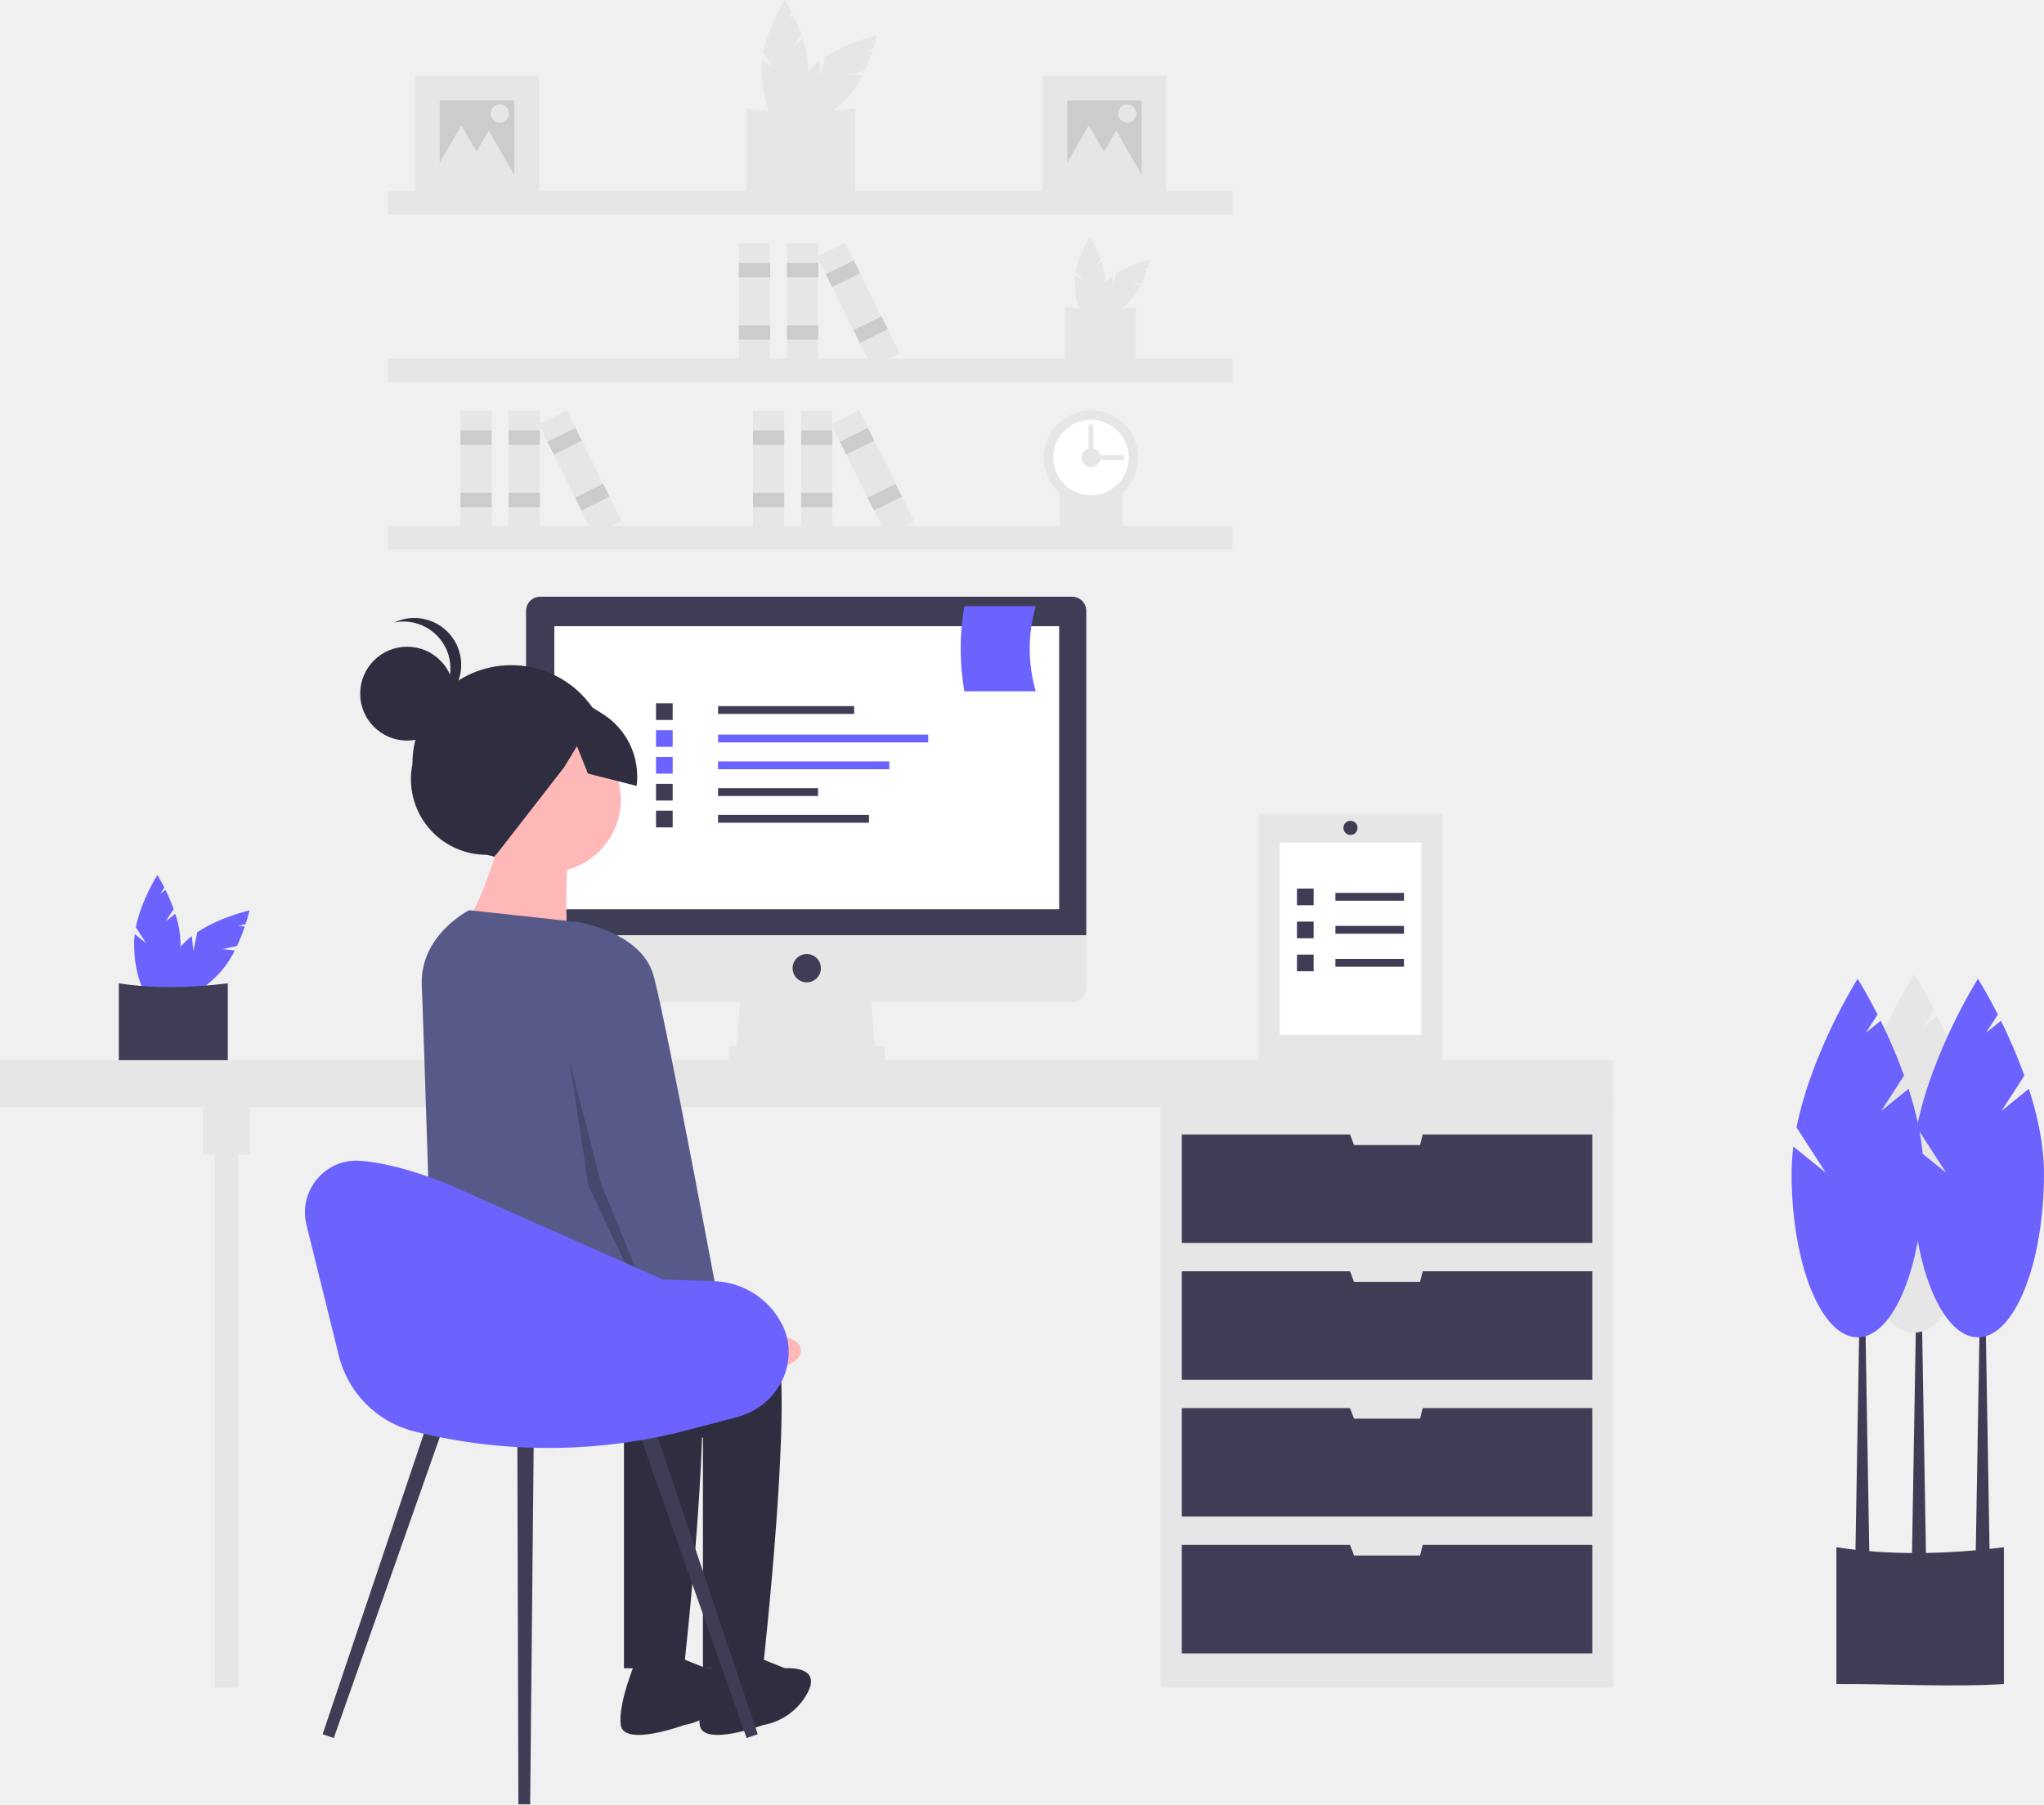
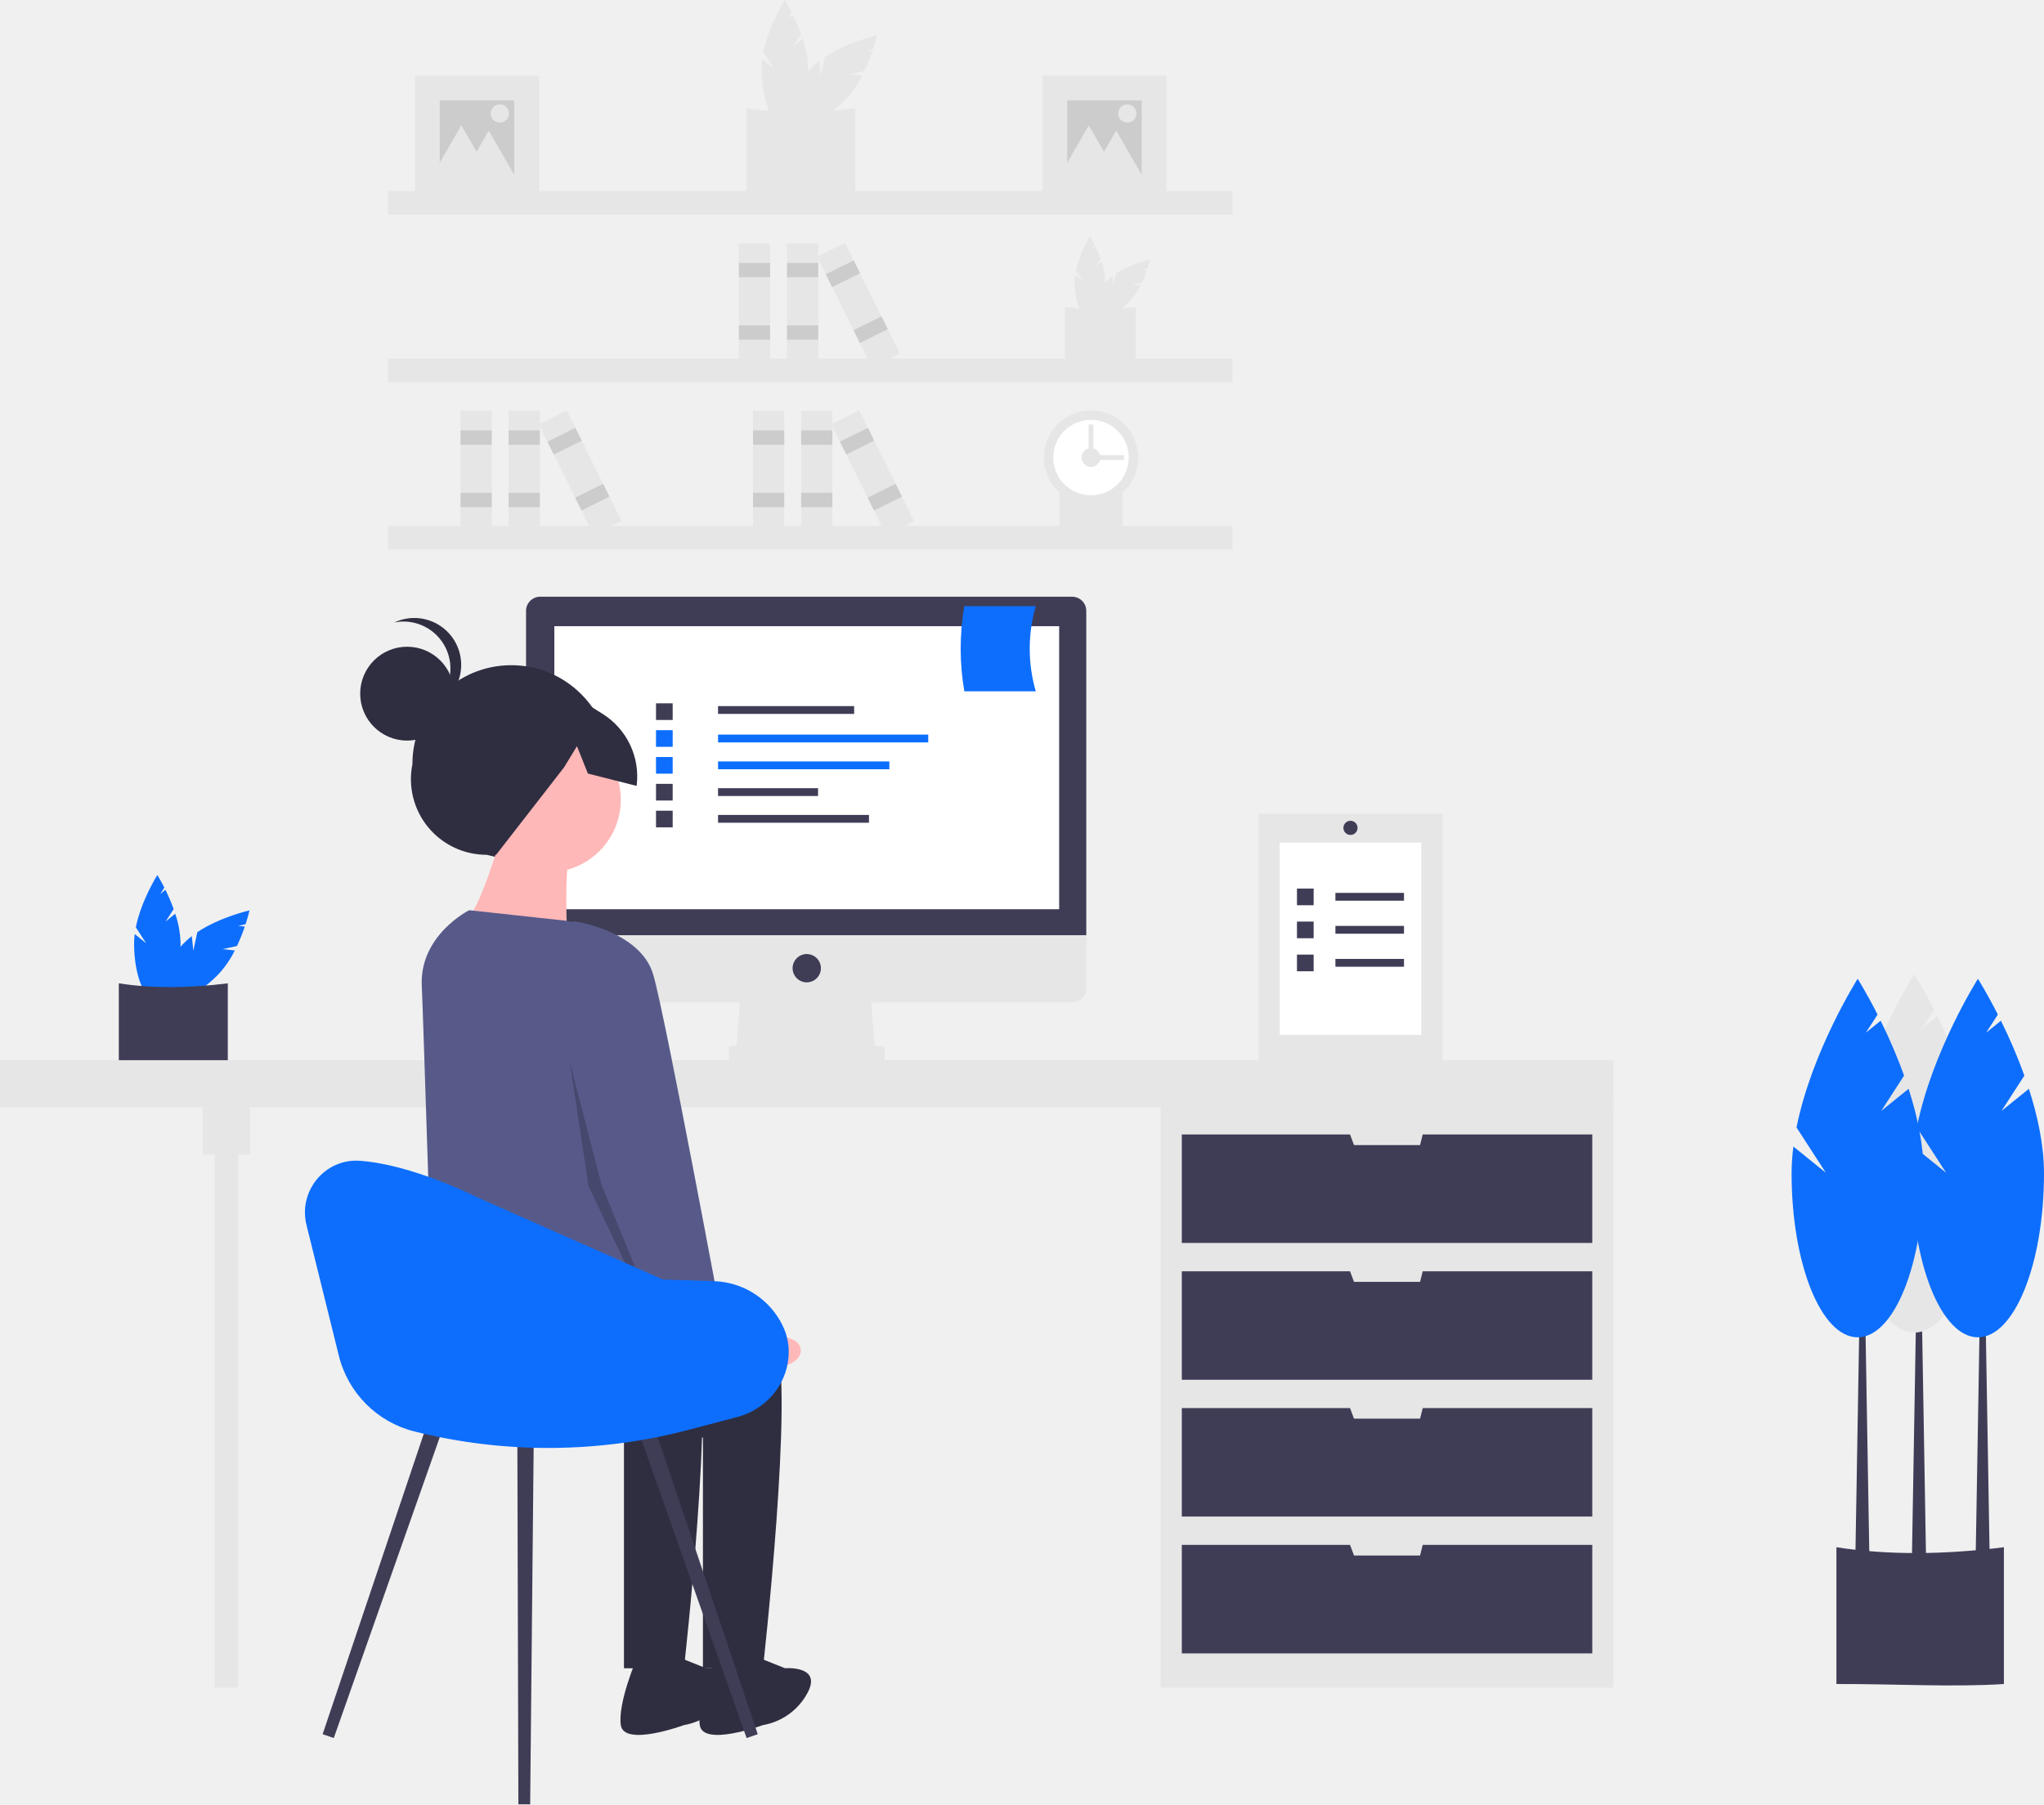
- <svg xmlns="http://www.w3.org/2000/svg" id="ea61258a-e793-48f7-8624-3c5ca462ffd9" data-name="Layer 1" width="882.346" height="778.999" viewBox="0 0 882.346 778.999">
+ <svg xmlns="http://www.w3.org/2000/svg" data-name="Layer 1" width="882.346" height="778.999" viewBox="0 0 882.346 778.999">
  <path d="M501.189,80.561l3.47-5.362a80.387,80.387,0,0,0-3.56-8.333l-2.244,1.812,1.776-2.745c-1.693-3.333-3.025-5.432-3.025-5.432s-6.958,10.965-9.283,22.575l4.452,6.881-4.929-3.981a32.522,32.522,0,0,0-.27,4.078c0,13.75,4.491,24.896,10.03,24.896s10.03-11.146,10.03-24.896a42.818,42.818,0,0,0-2.295-12.847Z" transform="translate(-158.8268 -60.50072)" fill="#e6e6e6" />
  <path d="M525.747,92.481l6.245-1.338a80.386,80.386,0,0,0,3.375-8.409l-2.868-.305,3.197-.685c1.159-3.554,1.702-5.98,1.702-5.98s-12.674,2.833-22.527,9.399l-1.717,8.014-.67-6.3a32.524,32.524,0,0,0-3.075,2.693c-9.722,9.722-14.429,20.779-10.512,24.696s14.974-.789,24.696-10.512a42.818,42.818,0,0,0,7.462-10.707Z" transform="translate(-158.8268 -60.50072)" fill="#e6e6e6" />
  <path d="M528.028,145.685c-14.481.926-30.26-.054-47.046,0V107.253c14.791,2.303,30.565,2.066,47.046,0Z" transform="translate(-158.8268 -60.50072)" fill="#e6e6e6" />
  <path d="M631.628,175.652l2.263-3.497a52.424,52.424,0,0,0-2.321-5.434l-1.463,1.182,1.158-1.79c-1.104-2.173-1.973-3.543-1.973-3.543a50.241,50.241,0,0,0-6.054,14.722l2.903,4.487-3.214-2.596a21.21,21.21,0,0,0-.176,2.66c0,8.967,2.928,16.236,6.541,16.236s6.541-7.269,6.541-16.236a27.923,27.923,0,0,0-1.496-8.378Z" transform="translate(-158.8268 -60.50072)" fill="#e6e6e6" />
  <path d="M647.644,183.426l4.073-.873a52.421,52.421,0,0,0,2.201-5.484l-1.87-.199,2.085-.447c.756-2.317,1.11-3.9,1.11-3.9a50.241,50.241,0,0,0-14.691,6.129l-1.12,5.226-.437-4.109a21.208,21.208,0,0,0-2.005,1.756c-6.34,6.34-9.41,13.551-6.855,16.105s9.765-.515,16.105-6.855a27.923,27.923,0,0,0,4.866-6.982Z" transform="translate(-158.8268 -60.50072)" fill="#e6e6e6" />
  <path d="M649.131,218.122c-9.444.604-19.734-.035-30.681,0v-25.063a110.584,110.584,0,0,0,30.681,0Z" transform="translate(-158.8268 -60.50072)" fill="#e6e6e6" />
  <path d="M643.3,292.399c-8.339.533-17.425-.031-27.091,0V270.268a97.647,97.647,0,0,0,27.091,0Z" transform="translate(-158.8268 -60.50072)" fill="#e6e6e6" />
  <rect x="167.508" y="82.481" width="364.547" height="10.183" fill="#e6e6e6" />
  <rect x="167.508" y="154.78" width="364.547" height="10.183" fill="#e6e6e6" />
  <rect x="167.508" y="227.078" width="364.547" height="10.183" fill="#e6e6e6" />
  <circle cx="470.958" cy="197.548" r="20.366" fill="#e6e6e6" />
  <circle cx="470.958" cy="197.548" r="16.293" fill="#fff" />
  <circle cx="470.958" cy="197.548" r="4.073" fill="#e6e6e6" />
  <rect x="634.876" y="249.902" width="2.037" height="16.293" transform="translate(735.1164 -438.3468) rotate(90)" fill="#e6e6e6" />
  <rect x="628.767" y="243.793" width="2.037" height="16.293" transform="translate(1100.743 443.3769) rotate(180)" fill="#e6e6e6" />
  <rect x="339.725" y="105.104" width="13.475" height="53.339" fill="#e6e6e6" />
  <rect x="339.725" y="113.526" width="13.475" height="6.176" fill="#ccc" />
  <rect x="339.725" y="140.476" width="13.475" height="6.176" fill="#ccc" />
  <rect x="318.951" y="105.104" width="13.475" height="53.339" fill="#e6e6e6" />
  <rect x="318.951" y="113.526" width="13.475" height="6.176" fill="#ccc" />
  <rect x="318.951" y="140.476" width="13.475" height="6.176" fill="#ccc" />
  <rect x="522.695" y="165.605" width="13.475" height="53.339" transform="translate(-189.1714 194.3656) rotate(-26.3396)" fill="#e6e6e6" />
  <rect x="515.969" y="175.601" width="13.475" height="6.176" transform="translate(-183.8419 189.9708) rotate(-26.3396)" fill="#ccc" />
  <rect x="527.926" y="199.753" width="13.475" height="6.176" transform="translate(-193.3166 197.7837) rotate(-26.3396)" fill="#ccc" />
  <rect x="219.567" y="177.403" width="13.475" height="53.339" fill="#e6e6e6" />
  <rect x="219.567" y="185.825" width="13.475" height="6.176" fill="#ccc" />
  <rect x="219.567" y="212.775" width="13.475" height="6.176" fill="#ccc" />
  <rect x="198.793" y="177.403" width="13.475" height="53.339" fill="#e6e6e6" />
  <rect x="198.793" y="185.825" width="13.475" height="6.176" fill="#ccc" />
  <rect x="198.793" y="212.775" width="13.475" height="6.176" fill="#ccc" />
  <rect x="402.537" y="237.903" width="13.475" height="53.339" transform="translate(-233.7244 148.5586) rotate(-26.3396)" fill="#e6e6e6" />
  <rect x="395.811" y="247.899" width="13.475" height="6.176" transform="translate(-228.3949 144.1638) rotate(-26.3396)" fill="#ccc" />
  <rect x="407.769" y="272.051" width="13.475" height="6.176" transform="translate(-237.8696 151.9768) rotate(-26.3396)" fill="#ccc" />
  <rect x="345.835" y="177.403" width="13.475" height="53.339" fill="#e6e6e6" />
  <rect x="345.835" y="185.825" width="13.475" height="6.176" fill="#ccc" />
  <rect x="345.835" y="212.775" width="13.475" height="6.176" fill="#ccc" />
  <rect x="325.061" y="177.403" width="13.475" height="53.339" fill="#e6e6e6" />
  <rect x="325.061" y="185.825" width="13.475" height="6.176" fill="#ccc" />
  <rect x="325.061" y="212.775" width="13.475" height="6.176" fill="#ccc" />
  <rect x="528.805" y="237.903" width="13.475" height="53.339" transform="translate(-220.6153 204.5824) rotate(-26.3396)" fill="#e6e6e6" />
  <rect x="522.079" y="247.899" width="13.475" height="6.176" transform="translate(-215.2858 200.1876) rotate(-26.3396)" fill="#ccc" />
  <rect x="534.036" y="272.051" width="13.475" height="6.176" transform="translate(-224.7604 208.0006) rotate(-26.3396)" fill="#ccc" />
  <rect x="449.987" y="32.646" width="53.556" height="53.556" fill="#e6e6e6" />
  <rect x="460.699" y="43.357" width="32.134" height="32.134" fill="#ccc" />
  <polygon points="470 54.143 476.814 65.944 483.627 77.745 470 77.745 456.373 77.745 463.187 65.944 470 54.143" fill="#e6e6e6" />
  <polygon points="481.839 56.398 488.653 68.199 495.466 80 481.839 80 468.212 80 475.026 68.199 481.839 56.398" fill="#e6e6e6" />
  <circle cx="486.631" cy="48.994" r="3.946" fill="#e6e6e6" />
  <rect x="179.123" y="32.646" width="53.556" height="53.556" fill="#e6e6e6" />
  <rect x="189.834" y="43.357" width="32.134" height="32.134" fill="#ccc" />
  <polygon points="199.136 54.143 205.949 65.944 212.763 77.745 199.136 77.745 185.509 77.745 192.322 65.944 199.136 54.143" fill="#e6e6e6" />
  <polygon points="210.975 56.398 217.788 68.199 224.601 80 210.975 80 197.348 80 204.161 68.199 210.975 56.398" fill="#e6e6e6" />
  <circle cx="215.766" cy="48.994" r="3.946" fill="#e6e6e6" />
-   <path d="M230.324,458.345l3.47-5.362a80.387,80.387,0,0,0-3.56-8.333l-2.244,1.812,1.776-2.745c-1.693-3.333-3.025-5.432-3.025-5.432s-6.958,10.965-9.283,22.575l4.452,6.881-4.929-3.981a32.524,32.524,0,0,0-.27,4.078c0,13.75,4.491,24.896,10.03,24.896s10.03-11.146,10.03-24.896a42.818,42.818,0,0,0-2.295-12.847Z" transform="translate(-158.8268 -60.50072)" fill="#6c63ff" />
-   <path d="M254.882,470.266l6.245-1.338a80.386,80.386,0,0,0,3.375-8.409l-2.868-.305,3.197-.685c1.159-3.554,1.702-5.98,1.702-5.98s-12.674,2.833-22.527,9.399l-1.717,8.014-.67-6.3a32.524,32.524,0,0,0-3.075,2.693c-9.722,9.722-14.429,20.779-10.512,24.696s14.974-.789,24.696-10.512a42.818,42.818,0,0,0,7.462-10.707Z" transform="translate(-158.8268 -60.50072)" fill="#6c63ff" />
+   <path d="M230.324,458.345l3.47-5.362a80.387,80.387,0,0,0-3.56-8.333l-2.244,1.812,1.776-2.745c-1.693-3.333-3.025-5.432-3.025-5.432s-6.958,10.965-9.283,22.575l4.452,6.881-4.929-3.981a32.524,32.524,0,0,0-.27,4.078c0,13.75,4.491,24.896,10.03,24.896s10.03-11.146,10.03-24.896a42.818,42.818,0,0,0-2.295-12.847Z" transform="translate(-158.8268 -60.50072)" fill="#0d6efd" />
+   <path d="M254.882,470.266l6.245-1.338a80.386,80.386,0,0,0,3.375-8.409l-2.868-.305,3.197-.685c1.159-3.554,1.702-5.98,1.702-5.98s-12.674,2.833-22.527,9.399l-1.717,8.014-.67-6.3a32.524,32.524,0,0,0-3.075,2.693c-9.722,9.722-14.429,20.779-10.512,24.696s14.974-.789,24.696-10.512a42.818,42.818,0,0,0,7.462-10.707Z" transform="translate(-158.8268 -60.50072)" fill="#0d6efd" />
  <path d="M257.163,523.469c-14.481.926-30.26-.054-47.046,0V485.038c14.791,2.303,30.565,2.066,47.046,0Z" transform="translate(-158.8268 -60.50072)" fill="#3f3d56" />
  <rect x="500.998" y="475.031" width="195.511" height="253.554" fill="#e6e6e6" />
  <rect x="92.664" y="488.269" width="10.183" height="240.316" fill="#e6e6e6" />
  <rect y="457.72" width="696.509" height="20.366" fill="#e6e6e6" />
  <rect x="87.573" y="478.086" width="20.366" height="20.366" fill="#e6e6e6" />
  <polygon points="614.155 489.796 613.009 494.379 584.497 494.379 582.779 489.796 510.162 489.796 510.162 536.638 687.344 536.638 687.344 489.796 614.155 489.796" fill="#3f3d56" />
  <polygon points="614.155 548.857 613.009 553.439 584.497 553.439 582.779 548.857 510.162 548.857 510.162 595.698 687.344 595.698 687.344 548.857 614.155 548.857" fill="#3f3d56" />
  <polygon points="614.155 607.918 613.009 612.5 584.497 612.5 582.779 607.918 510.162 607.918 510.162 654.759 687.344 654.759 687.344 607.918 614.155 607.918" fill="#3f3d56" />
  <polygon points="614.155 666.979 613.009 671.561 584.497 671.561 582.779 666.979 510.162 666.979 510.162 713.82 687.344 713.82 687.344 666.979 614.155 666.979" fill="#3f3d56" />
  <polygon points="377.785 454.665 317.706 454.665 319.742 428.19 375.748 428.19 377.785 454.665" fill="#e6e6e6" />
  <rect x="314.651" y="451.611" width="67.207" height="6.11" fill="#e6e6e6" />
  <path d="M621.639,318.128H392.015a6.11,6.11,0,0,0-6.11,6.11V464.252H627.748V324.237A6.11,6.11,0,0,0,621.639,318.128Z" transform="translate(-158.8268 -60.50072)" fill="#3f3d56" />
  <path d="M385.905,464.252V487.163a6.11,6.11,0,0,0,6.11,6.11h229.624a6.11,6.11,0,0,0,6.11-6.11V464.252Z" transform="translate(-158.8268 -60.50072)" fill="#e6e6e6" />
  <rect x="239.298" y="270.355" width="217.914" height="122.195" fill="#fff" />
  <circle cx="348.254" cy="418.007" r="6.11" fill="#3f3d56" />
  <path d="M1023.862,787.558c-22.254,1.424-46.502-.083-72.298,0V728.498c22.731,3.539,46.971,3.175,72.298,0Z" transform="translate(-158.8268 -60.50072)" fill="#3f3d56" />
  <polygon points="831.432 673.3 825.322 673.3 827.359 553.949 829.395 553.949 831.432 673.3" fill="#3f3d56" />
  <polygon points="858.926 674.107 852.816 674.107 854.853 554.755 856.889 554.755 858.926 674.107" fill="#3f3d56" />
  <polygon points="806.993 674.107 800.883 674.107 802.92 554.755 804.956 554.755 806.993 674.107" fill="#3f3d56" />
  <path d="M995.35,538.078l9.863-15.242a228.514,228.514,0,0,0-10.119-23.687l-6.378,5.151,5.05-7.804c-4.813-9.473-8.599-15.442-8.599-15.442s-19.78,31.17-26.389,64.173L971.435,564.786l-14.011-11.317a92.452,92.452,0,0,0-.769,11.593c0,39.086,12.765,70.771,28.512,70.771s28.512-31.685,28.512-70.771c0-12.117-2.741-24.794-6.523-36.521Z" transform="translate(-158.8268 -60.50072)" fill="#e6e6e6" />
-   <path d="M1022.844,540.114l9.863-15.242a228.515,228.515,0,0,0-10.119-23.687l-6.378,5.151,5.05-7.804c-4.813-9.473-8.599-15.442-8.599-15.442s-19.78,31.17-26.389,64.173l12.656,19.56-14.011-11.317a92.452,92.452,0,0,0-.769,11.593c0,39.086,12.765,70.771,28.512,70.771s28.512-31.685,28.512-70.771c0-12.117-2.741-24.794-6.523-36.521Z" transform="translate(-158.8268 -60.50072)" fill="#6c63ff" />
-   <path d="M970.911,540.114l9.863-15.242a228.517,228.517,0,0,0-10.119-23.687l-6.378,5.151,5.05-7.804c-4.812-9.473-8.599-15.442-8.599-15.442s-19.78,31.17-26.389,64.173l12.656,19.56-14.011-11.317a92.452,92.452,0,0,0-.769,11.593c0,39.086,12.765,70.771,28.512,70.771s28.512-31.685,28.512-70.771c0-12.117-2.741-24.794-6.523-36.521Z" transform="translate(-158.8268 -60.50072)" fill="#6c63ff" />
+   <path d="M1022.844,540.114l9.863-15.242a228.515,228.515,0,0,0-10.119-23.687l-6.378,5.151,5.05-7.804c-4.813-9.473-8.599-15.442-8.599-15.442s-19.78,31.17-26.389,64.173l12.656,19.56-14.011-11.317a92.452,92.452,0,0,0-.769,11.593c0,39.086,12.765,70.771,28.512,70.771s28.512-31.685,28.512-70.771c0-12.117-2.741-24.794-6.523-36.521Z" transform="translate(-158.8268 -60.50072)" fill="#0d6efd" />
+   <path d="M970.911,540.114l9.863-15.242a228.517,228.517,0,0,0-10.119-23.687l-6.378,5.151,5.05-7.804c-4.812-9.473-8.599-15.442-8.599-15.442s-19.78,31.17-26.389,64.173l12.656,19.56-14.011-11.317a92.452,92.452,0,0,0-.769,11.593c0,39.086,12.765,70.771,28.512,70.771s28.512-31.685,28.512-70.771c0-12.117-2.741-24.794-6.523-36.521Z" transform="translate(-158.8268 -60.50072)" fill="#0d6efd" />
  <rect x="309.964" y="304.848" width="58.756" height="3.373" fill="#3f3d56" />
-   <rect x="309.964" y="317.151" width="90.732" height="3.373" fill="#6c63ff" />
-   <rect x="309.964" y="328.742" width="73.945" height="3.373" fill="#6c63ff" />
+   <rect x="309.964" y="317.151" width="90.732" height="3.373" fill="#0d6efd" />
+   <rect x="309.964" y="328.742" width="73.945" height="3.373" fill="#0d6efd" />
  <rect x="309.964" y="340.29" width="43.168" height="3.373" fill="#3f3d56" />
  <rect x="309.964" y="351.837" width="65.151" height="3.373" fill="#3f3d56" />
  <rect x="283.184" y="303.649" width="7.195" height="7.195" fill="#3f3d56" />
-   <rect x="283.184" y="315.24" width="7.195" height="7.195" fill="#6c63ff" />
-   <rect x="283.184" y="326.831" width="7.195" height="7.195" fill="#6c63ff" />
+   <rect x="283.184" y="315.24" width="7.195" height="7.195" fill="#0d6efd" />
+   <rect x="283.184" y="326.831" width="7.195" height="7.195" fill="#0d6efd" />
  <rect x="283.184" y="338.423" width="7.195" height="7.195" fill="#3f3d56" />
  <rect x="283.184" y="350.014" width="7.195" height="7.195" fill="#3f3d56" />
-   <path d="M605.942,358.963H575.109a107.84,107.84,0,0,1,0-36.763h30.833A66.148,66.148,0,0,0,605.942,358.963Z" transform="translate(-158.8268 -60.50072)" fill="#6c63ff" />
+   <path d="M605.942,358.963H575.109a107.84,107.84,0,0,1,0-36.763h30.833A66.148,66.148,0,0,0,605.942,358.963Z" transform="translate(-158.8268 -60.50072)" fill="#0d6efd" />
  <path d="M381.591,432.645l-12.685-3.092a32.657,32.657,0,0,1-32.051-39.124v0a42.685,42.685,0,0,1,42.631-42.738h0a42.685,42.685,0,0,1,42.738,42.631v0C429.417,415.35,406.891,438.812,381.591,432.645Z" transform="translate(-158.8268 -60.50072)" fill="#2f2e41" />
  <circle cx="236.62" cy="345.243" r="31.364" fill="#ffb8b8" />
  <path d="M374.992,422.108s-9.545,32.727-15,35.455,43.636,6.818,43.636,6.818-1.364-31.364,1.364-34.091S374.992,422.108,374.992,422.108Z" transform="translate(-158.8268 -60.50072)" fill="#ffb8b8" />
  <path d="M424.083,623.926s61.364-5.455,69.546,15S488.174,780.745,488.174,780.745H462.265V681.199s-110.472-31.402-110.472-42.311S424.083,623.926,424.083,623.926Z" transform="translate(-158.8268 -60.50072)" fill="#2f2e41" />
  <path d="M484.083,775.29l13.636,5.455s16.364-1.364,9.545,10.909A27.004,27.004,0,0,1,488.174,805.29s-25.909,9.545-27.273,0,6.818-28.636,6.818-28.636Z" transform="translate(-158.8268 -60.50072)" fill="#2f2e41" />
  <path d="M389.992,623.926s61.364-5.455,69.546,15S454.083,780.745,454.083,780.745H428.174V681.199s-78.418-18.164-78.418-29.073c0-5.125-5.343-31.171,4.073-36.658C364.457,609.274,389.992,623.926,389.992,623.926Z" transform="translate(-158.8268 -60.50072)" fill="#2f2e41" />
  <path d="M449.992,775.29l13.636,5.455s16.364-1.364,9.545,10.909A27.004,27.004,0,0,1,454.083,805.29s-25.909,9.545-27.273,0,6.818-28.636,6.818-28.636Z" transform="translate(-158.8268 -60.50072)" fill="#2f2e41" />
  <path d="M361.356,453.471l40.98,4.454a30.182,30.182,0,0,1,26.269,23.767L444.538,557.108s5.455,75-5.455,79.091-25.909-16.364-46.364-13.636-47.046,8.864-47.046,8.864S341.451,497.179,340.901,486.199C339.801,464.248,361.356,453.471,361.356,453.471Z" transform="translate(-158.8268 -60.50072)" fill="#575a89" />
  <path d="M458.427,627.823l16.824,9.908s30.183-4.331,29.241,6.278-33.889,8.559-33.889,8.559l-20.275-12.493Z" transform="translate(-158.8268 -60.50072)" fill="#ffb8b8" />
  <circle cx="175.743" cy="299.475" r="20.26" fill="#2f2e41" />
  <path d="M353.263,349.085a20.25,20.25,0,0,0-24.247-19.836,20.25,20.25,0,1,1,12.63,38.165A20.243,20.243,0,0,0,353.263,349.085Z" transform="translate(-158.8268 -60.50072)" fill="#2f2e41" />
  <path d="M370.643,360.575l27.313-5.029,21.005,13.165a31.863,31.863,0,0,1,14.678,31.095l-21.037-5.332-4.711-11.812-5.61,9.196-29.334,37.75-16.47-10.488-14.683-23.009Z" transform="translate(-158.8268 -60.50072)" fill="#2f2e41" />
  <path d="M393.136,465.071l13.636-6.818s28.636,4.091,34.091,23.182,30,151.364,30,151.364L447.681,643.708l-32.727-80.455Z" transform="translate(-158.8268 -60.50072)" fill="#575a89" />
  <polygon points="245.917 458.23 259.565 511.205 283.767 570.701 282.928 572.761 254.063 512.199 245.917 458.23" opacity="0.2" />
  <polygon points="144.084 750.379 139.271 748.721 185.896 610.231 192.636 612.553 144.084 750.379" fill="#3f3d56" />
  <polygon points="322.291 750.379 327.105 748.721 280.479 610.231 273.74 612.553 322.291 750.379" fill="#3f3d56" />
  <polygon points="223.77 778.981 228.861 778.999 230.443 617.107 223.315 617.082 223.77 778.981" fill="#3f3d56" />
-   <path d="M291.127,589.357l13.966,56.445a44.826,44.826,0,0,0,32.642,32.721l0,0a238.26,238.26,0,0,0,118.547-.764l20.851-5.499c12.116-3.195,21.227-13.601,22.089-26.101a25.685,25.685,0,0,0-2.323-12.872q-.122-.26-.246-.515a34.064,34.064,0,0,0-29.598-19.138l-22.089-.713L364.521,577.282s-27.667-14.053-50.412-15.626C299.089,560.617,287.51,574.741,291.127,589.357Z" transform="translate(-158.8268 -60.50072)" fill="#6c63ff" />
+   <path d="M291.127,589.357l13.966,56.445a44.826,44.826,0,0,0,32.642,32.721l0,0a238.26,238.26,0,0,0,118.547-.764l20.851-5.499c12.116-3.195,21.227-13.601,22.089-26.101a25.685,25.685,0,0,0-2.323-12.872q-.122-.26-.246-.515a34.064,34.064,0,0,0-29.598-19.138l-22.089-.713L364.521,577.282s-27.667-14.053-50.412-15.626C299.089,560.617,287.51,574.741,291.127,589.357Z" transform="translate(-158.8268 -60.50072)" fill="#0d6efd" />
  <rect x="543.257" y="351.309" width="79.426" height="107.939" fill="#e6e6e6" />
  <rect x="552.421" y="363.764" width="61.097" height="83.03" fill="#fff" />
  <rect x="576.467" y="385.492" width="29.602" height="3.373" fill="#3f3d56" />
  <rect x="559.87" y="383.625" width="7.195" height="7.195" fill="#3f3d56" />
  <rect x="576.467" y="399.748" width="29.602" height="3.373" fill="#3f3d56" />
  <rect x="559.87" y="397.881" width="7.195" height="7.195" fill="#3f3d56" />
  <rect x="576.467" y="414.004" width="29.602" height="3.373" fill="#3f3d56" />
  <rect x="559.87" y="412.137" width="7.195" height="7.195" fill="#3f3d56" />
  <rect x="579.915" y="354.364" width="6.11" height="6.11" rx="3.055" fill="#3f3d56" />
</svg>
